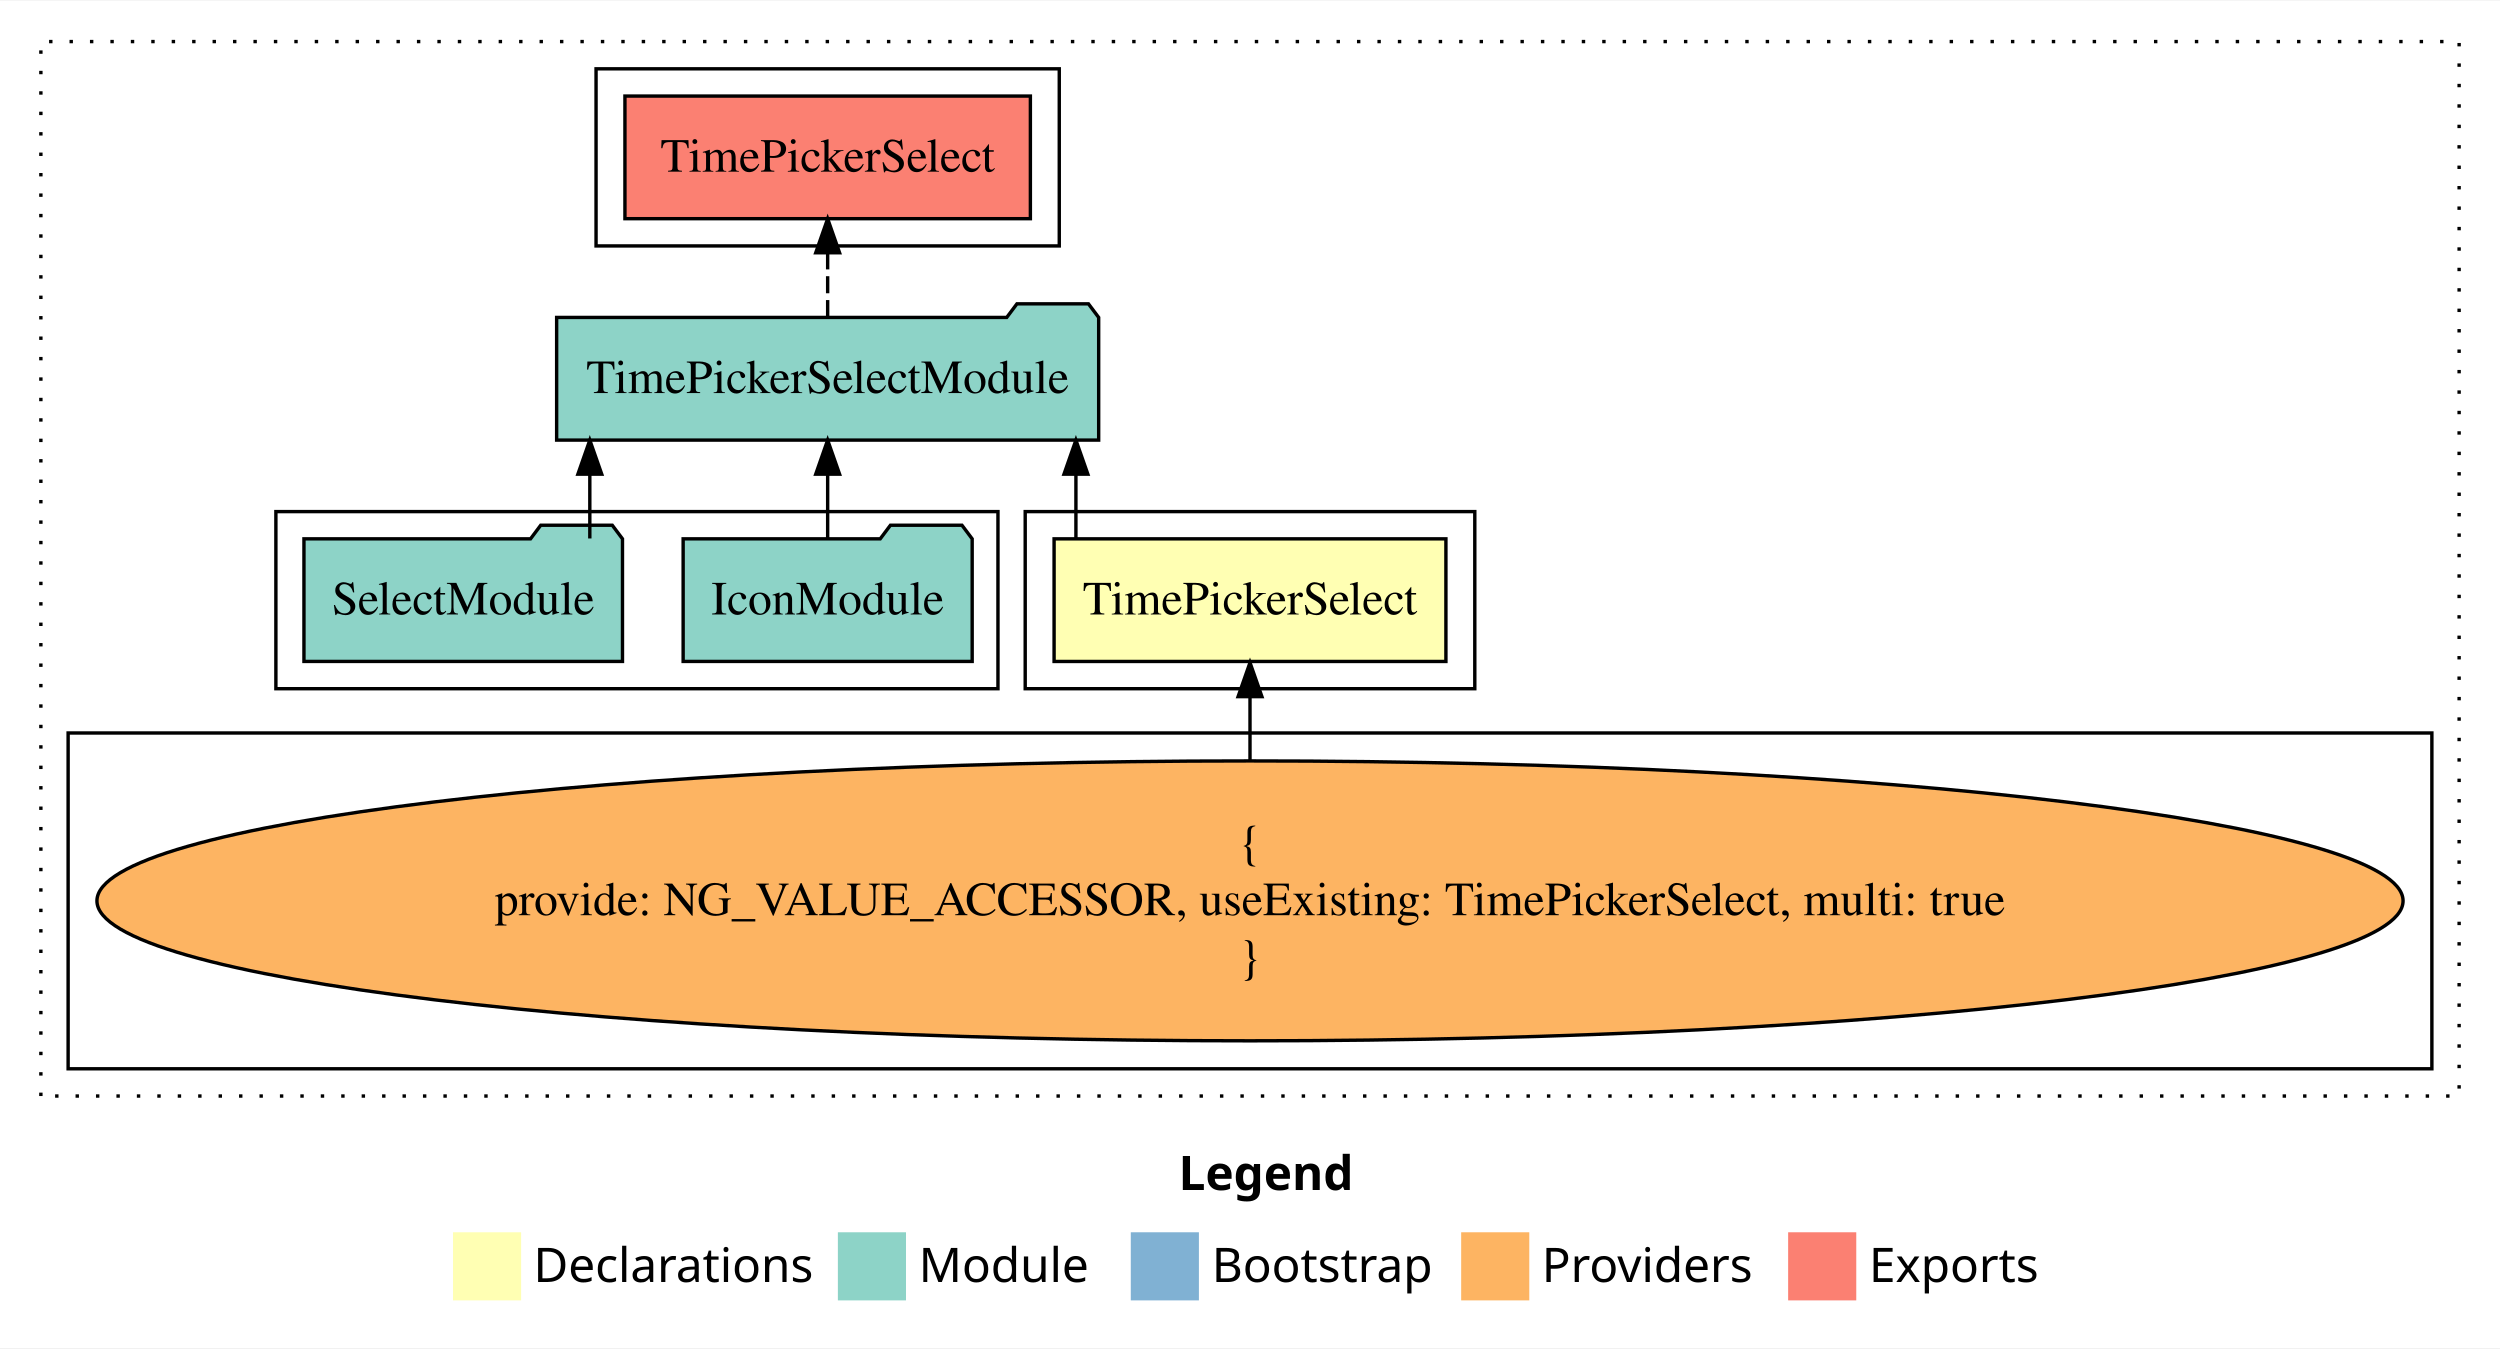
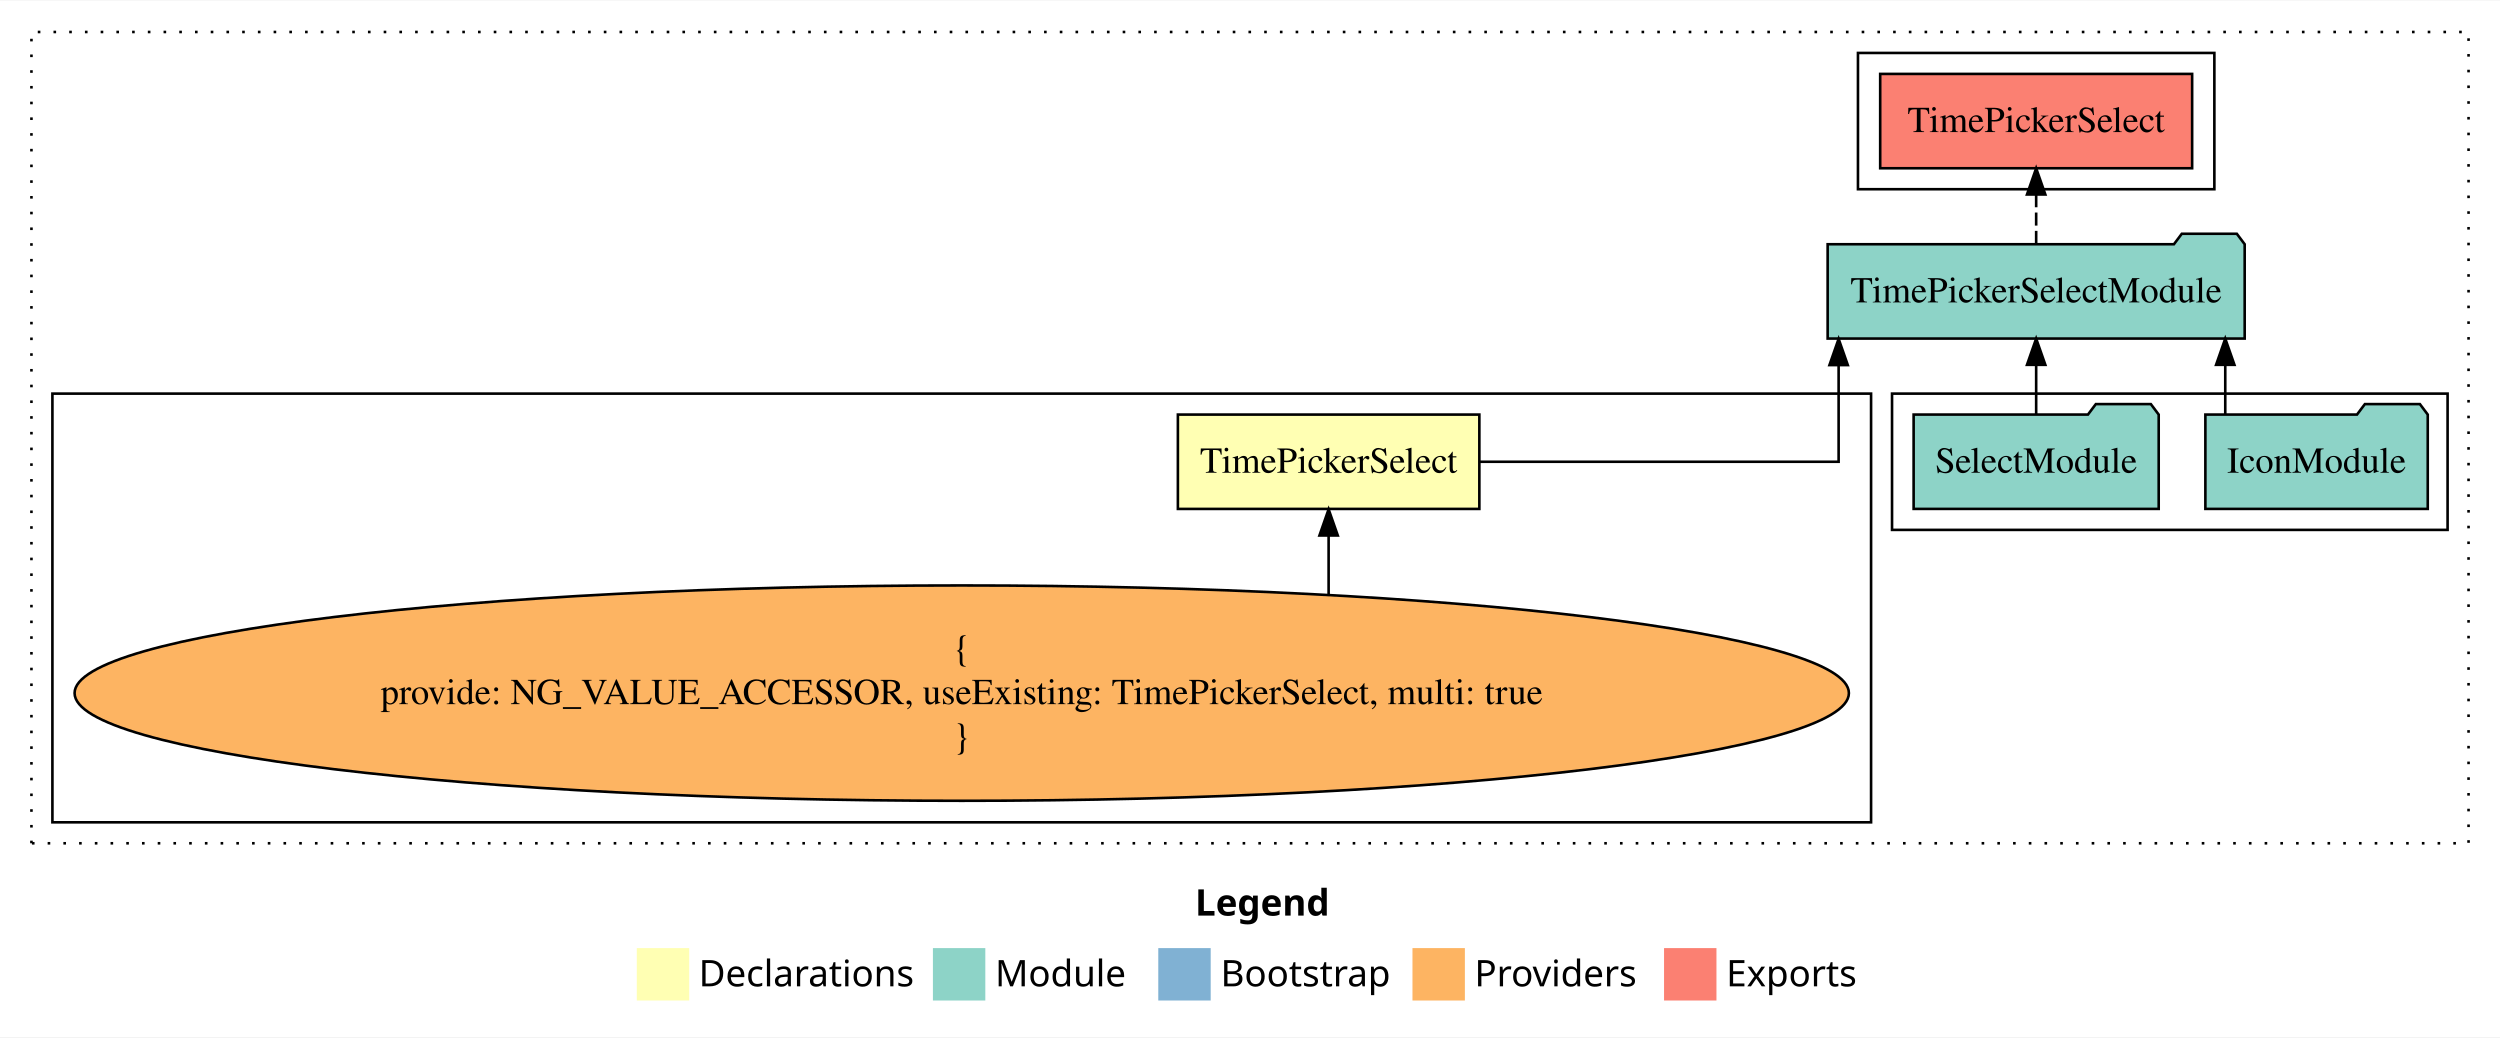
- <svg xmlns="http://www.w3.org/2000/svg" width="734pt" height="396pt" viewBox="0.00 0.00 734.00 395.59">
+ <svg xmlns="http://www.w3.org/2000/svg" width="954pt" height="396pt" viewBox="0.00 0.00 954.00 395.59">
  <g id="graph0" class="graph" transform="scale(1 1) rotate(0) translate(4 391.59)">
-     <polygon fill="white" stroke="transparent" points="-4,4 -4,-391.59 730,-391.59 730,4 -4,4" />
-     <text text-anchor="start" x="342.01" y="-42.4" font-family="Times-12" font-weight="bold" font-size="14.00">Legend</text>
-     <polygon fill="#ffffb3" stroke="transparent" points="129,-10 129,-30 149,-30 149,-10 129,-10" />
-     <text text-anchor="start" x="152.63" y="-15.4" font-family="Times-12" font-size="14.00">  Declarations</text>
-     <polygon fill="#8dd3c7" stroke="transparent" points="242,-10 242,-30 262,-30 262,-10 242,-10" />
-     <text text-anchor="start" x="265.73" y="-15.4" font-family="Times-12" font-size="14.00">  Module</text>
-     <polygon fill="#80b1d3" stroke="transparent" points="328,-10 328,-30 348,-30 348,-10 328,-10" />
-     <text text-anchor="start" x="351.78" y="-15.4" font-family="Times-12" font-size="14.00">  Bootstrap</text>
-     <polygon fill="#fdb462" stroke="transparent" points="425,-10 425,-30 445,-30 445,-10 425,-10" />
-     <text text-anchor="start" x="448.67" y="-15.4" font-family="Times-12" font-size="14.00">  Providers</text>
-     <polygon fill="#fb8072" stroke="transparent" points="521,-10 521,-30 541,-30 541,-10 521,-10" />
-     <text text-anchor="start" x="544.73" y="-15.4" font-family="Times-12" font-size="14.00">  Exports</text>
+     <polygon fill="white" stroke="transparent" points="-4,4 -4,-391.59 950,-391.59 950,4 -4,4" />
+     <text text-anchor="start" x="452.01" y="-42.4" font-family="Times-12" font-weight="bold" font-size="14.00">Legend</text>
+     <polygon fill="#ffffb3" stroke="transparent" points="239,-10 239,-30 259,-30 259,-10 239,-10" />
+     <text text-anchor="start" x="262.63" y="-15.4" font-family="Times-12" font-size="14.00">  Declarations</text>
+     <polygon fill="#8dd3c7" stroke="transparent" points="352,-10 352,-30 372,-30 372,-10 352,-10" />
+     <text text-anchor="start" x="375.73" y="-15.4" font-family="Times-12" font-size="14.00">  Module</text>
+     <polygon fill="#80b1d3" stroke="transparent" points="438,-10 438,-30 458,-30 458,-10 438,-10" />
+     <text text-anchor="start" x="461.78" y="-15.4" font-family="Times-12" font-size="14.00">  Bootstrap</text>
+     <polygon fill="#fdb462" stroke="transparent" points="535,-10 535,-30 555,-30 555,-10 535,-10" />
+     <text text-anchor="start" x="558.67" y="-15.4" font-family="Times-12" font-size="14.00">  Providers</text>
+     <polygon fill="#fb8072" stroke="transparent" points="631,-10 631,-30 651,-30 651,-10 631,-10" />
+     <text text-anchor="start" x="654.73" y="-15.4" font-family="Times-12" font-size="14.00">  Exports</text>
    <g id="clust1" class="cluster">
-       <polygon fill="none" stroke="black" stroke-dasharray="1,5" points="8,-70 8,-379.59 718,-379.59 718,-70 8,-70" />
+       <polygon fill="none" stroke="black" stroke-dasharray="1,5" points="8,-70 8,-379.59 938,-379.59 938,-70 8,-70" />
    </g>
-     <g id="clust2" class="cluster">
-       <polygon fill="none" stroke="black" points="297,-189.59 297,-241.59 429,-241.59 429,-189.59 297,-189.59" />
+     <g id="clust4" class="cluster">
+       <polygon fill="none" stroke="black" points="718,-189.59 718,-241.59 930,-241.59 930,-189.59 718,-189.59" />
    </g>
    <g id="clust3" class="cluster">
-       <polygon fill="none" stroke="black" points="16,-78 16,-176.59 710,-176.59 710,-78 16,-78" />
+       <polygon fill="none" stroke="black" points="16,-78 16,-241.59 710,-241.59 710,-78 16,-78" />
    </g>
    <g id="clust5" class="cluster">
-       <polygon fill="none" stroke="black" points="171,-319.59 171,-371.59 307,-371.59 307,-319.59 171,-319.59" />
-     </g>
-     <g id="clust4" class="cluster">
-       <polygon fill="none" stroke="black" points="77,-189.59 77,-241.59 289,-241.59 289,-189.59 77,-189.59" />
+       <polygon fill="none" stroke="black" points="705,-319.59 705,-371.59 841,-371.59 841,-319.59 705,-319.59" />
    </g>
    <g id="node1" class="node">
-       <polygon fill="#ffffb3" stroke="black" points="420.52,-233.59 305.48,-233.59 305.48,-197.59 420.52,-197.59 420.52,-233.59" />
-       <text text-anchor="middle" x="363" y="-211.39" font-family="Times,serif" font-size="14.00">TimePickerSelect</text>
+       <polygon fill="#ffffb3" stroke="black" points="560.52,-233.59 445.48,-233.59 445.48,-197.59 560.52,-197.59 560.52,-233.59" />
+       <text text-anchor="middle" x="503" y="-211.39" font-family="Times,serif" font-size="14.00">TimePickerSelect</text>
    </g>
    <g id="node2" class="node">
-       <polygon fill="#8dd3c7" stroke="black" points="318.57,-298.59 315.57,-302.59 294.57,-302.59 291.57,-298.59 159.43,-298.59 159.43,-262.59 318.57,-262.59 318.57,-298.59" />
-       <text text-anchor="middle" x="239" y="-276.39" font-family="Times,serif" font-size="14.00">TimePickerSelectModule</text>
+       <polygon fill="#8dd3c7" stroke="black" points="852.57,-298.59 849.57,-302.59 828.57,-302.59 825.57,-298.59 693.43,-298.59 693.43,-262.59 852.57,-262.59 852.57,-298.59" />
+       <text text-anchor="middle" x="773" y="-276.39" font-family="Times,serif" font-size="14.00">TimePickerSelectModule</text>
    </g>
    <g id="edge1" class="edge">
-       <path fill="none" stroke="black" d="M311.89,-233.7C311.89,-233.7 311.89,-252.58 311.89,-252.58" />
-       <polygon fill="black" stroke="black" points="308.39,-252.58 311.89,-262.58 315.39,-252.58 308.39,-252.58" />
+       <path fill="none" stroke="black" d="M560.6,-215.59C617.99,-215.59 697.62,-215.59 697.62,-215.59 697.62,-215.59 697.62,-252.48 697.62,-252.48" />
+       <polygon fill="black" stroke="black" points="694.12,-252.48 697.62,-262.48 701.12,-252.48 694.12,-252.48" />
    </g>
    <g id="node6" class="node">
-       <polygon fill="#fb8072" stroke="black" points="298.52,-363.59 179.48,-363.59 179.48,-327.59 298.52,-327.59 298.52,-363.59" />
-       <text text-anchor="middle" x="239" y="-341.39" font-family="Times,serif" font-size="14.00">TimePickerSelect </text>
+       <polygon fill="#fb8072" stroke="black" points="832.52,-363.59 713.48,-363.59 713.48,-327.59 832.52,-327.59 832.52,-363.59" />
+       <text text-anchor="middle" x="773" y="-341.39" font-family="Times,serif" font-size="14.00">TimePickerSelect </text>
    </g>
    <g id="edge5" class="edge">
-       <path fill="none" stroke="black" stroke-dasharray="5,2" d="M239,-298.7C239,-298.7 239,-317.58 239,-317.58" />
-       <polygon fill="black" stroke="black" points="235.5,-317.58 239,-327.58 242.5,-317.58 235.5,-317.58" />
+       <path fill="none" stroke="black" stroke-dasharray="5,2" d="M773,-298.7C773,-298.7 773,-317.58 773,-317.58" />
+       <polygon fill="black" stroke="black" points="769.5,-317.58 773,-327.58 776.5,-317.58 769.5,-317.58" />
    </g>
    <g id="node3" class="node">
      <ellipse fill="#fdb462" stroke="black" cx="363" cy="-127.3" rx="338.54" ry="41.09" />
      <text text-anchor="middle" x="363" y="-139.9" font-family="Times,serif" font-size="14.00">{</text>
      <text text-anchor="middle" x="363" y="-123.1" font-family="Times,serif" font-size="14.00">    provide: NG_VALUE_ACCESSOR, useExisting: TimePickerSelect, multi: true</text>
      <text text-anchor="middle" x="363" y="-106.3" font-family="Times,serif" font-size="14.00">}</text>
    </g>
    <g id="edge2" class="edge">
-       <path fill="none" stroke="black" d="M363,-168.6C363,-168.6 363,-187.26 363,-187.26" />
-       <polygon fill="black" stroke="black" points="359.5,-187.26 363,-197.26 366.5,-187.26 359.5,-187.26" />
+       <path fill="none" stroke="black" d="M503,-165C503,-165 503,-187.45 503,-187.45" />
+       <polygon fill="black" stroke="black" points="499.5,-187.45 503,-197.45 506.5,-187.45 499.5,-187.45" />
    </g>
    <g id="node4" class="node">
-       <polygon fill="#8dd3c7" stroke="black" points="281.43,-233.59 278.43,-237.59 257.43,-237.59 254.43,-233.59 196.57,-233.59 196.57,-197.59 281.43,-197.59 281.43,-233.59" />
-       <text text-anchor="middle" x="239" y="-211.39" font-family="Times,serif" font-size="14.00">IconModule</text>
+       <polygon fill="#8dd3c7" stroke="black" points="922.43,-233.59 919.43,-237.59 898.43,-237.59 895.43,-233.59 837.57,-233.59 837.57,-197.59 922.43,-197.59 922.43,-233.59" />
+       <text text-anchor="middle" x="880" y="-211.39" font-family="Times,serif" font-size="14.00">IconModule</text>
    </g>
    <g id="edge3" class="edge">
-       <path fill="none" stroke="black" d="M239,-233.7C239,-233.7 239,-252.58 239,-252.58" />
-       <polygon fill="black" stroke="black" points="235.5,-252.58 239,-262.58 242.5,-252.58 235.5,-252.58" />
+       <path fill="none" stroke="black" d="M845.16,-233.7C845.16,-233.7 845.16,-252.58 845.16,-252.58" />
+       <polygon fill="black" stroke="black" points="841.66,-252.58 845.16,-262.58 848.66,-252.58 841.66,-252.58" />
    </g>
    <g id="node5" class="node">
-       <polygon fill="#8dd3c7" stroke="black" points="178.76,-233.59 175.76,-237.59 154.76,-237.59 151.76,-233.59 85.24,-233.59 85.24,-197.59 178.76,-197.59 178.76,-233.59" />
-       <text text-anchor="middle" x="132" y="-211.39" font-family="Times,serif" font-size="14.00">SelectModule</text>
+       <polygon fill="#8dd3c7" stroke="black" points="819.76,-233.59 816.76,-237.59 795.76,-237.59 792.76,-233.59 726.24,-233.59 726.24,-197.59 819.76,-197.59 819.76,-233.59" />
+       <text text-anchor="middle" x="773" y="-211.39" font-family="Times,serif" font-size="14.00">SelectModule</text>
    </g>
    <g id="edge4" class="edge">
-       <path fill="none" stroke="black" d="M169.17,-233.7C169.17,-233.7 169.17,-252.58 169.17,-252.58" />
-       <polygon fill="black" stroke="black" points="165.67,-252.58 169.17,-262.58 172.67,-252.58 165.67,-252.58" />
+       <path fill="none" stroke="black" d="M773,-233.7C773,-233.7 773,-252.58 773,-252.58" />
+       <polygon fill="black" stroke="black" points="769.5,-252.58 773,-262.58 776.5,-252.58 769.5,-252.58" />
    </g>
  </g>
</svg>
